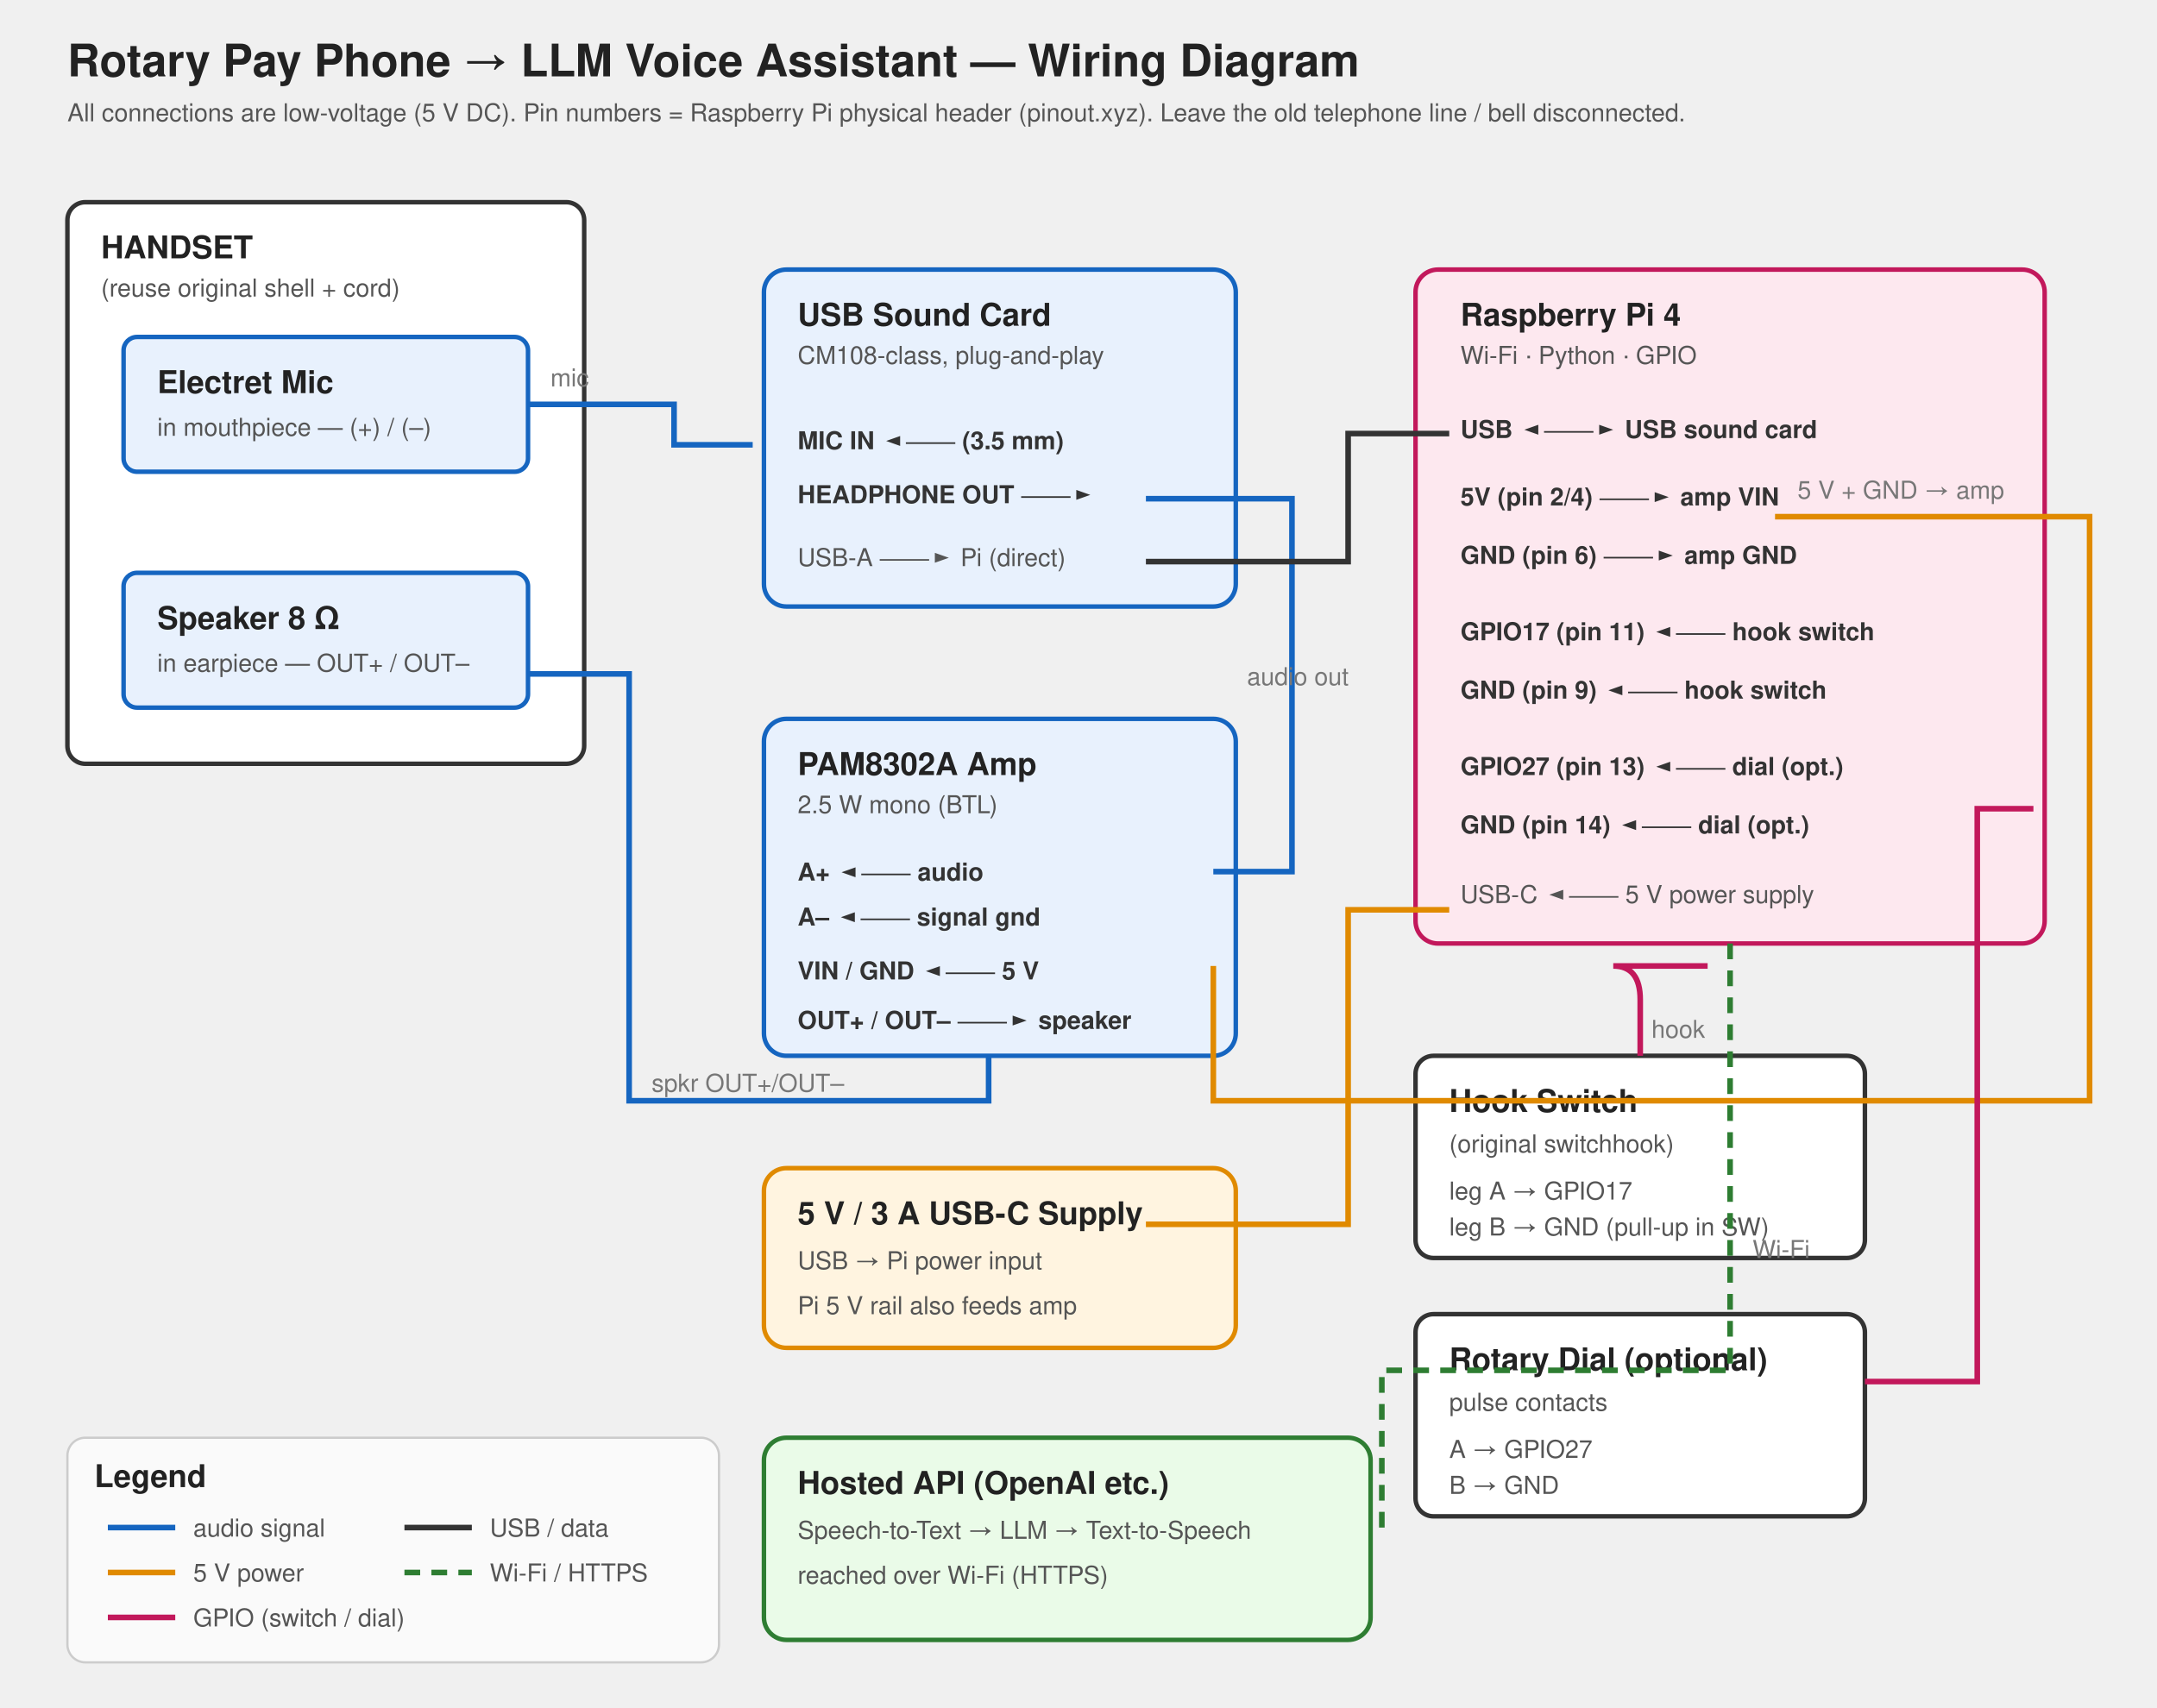
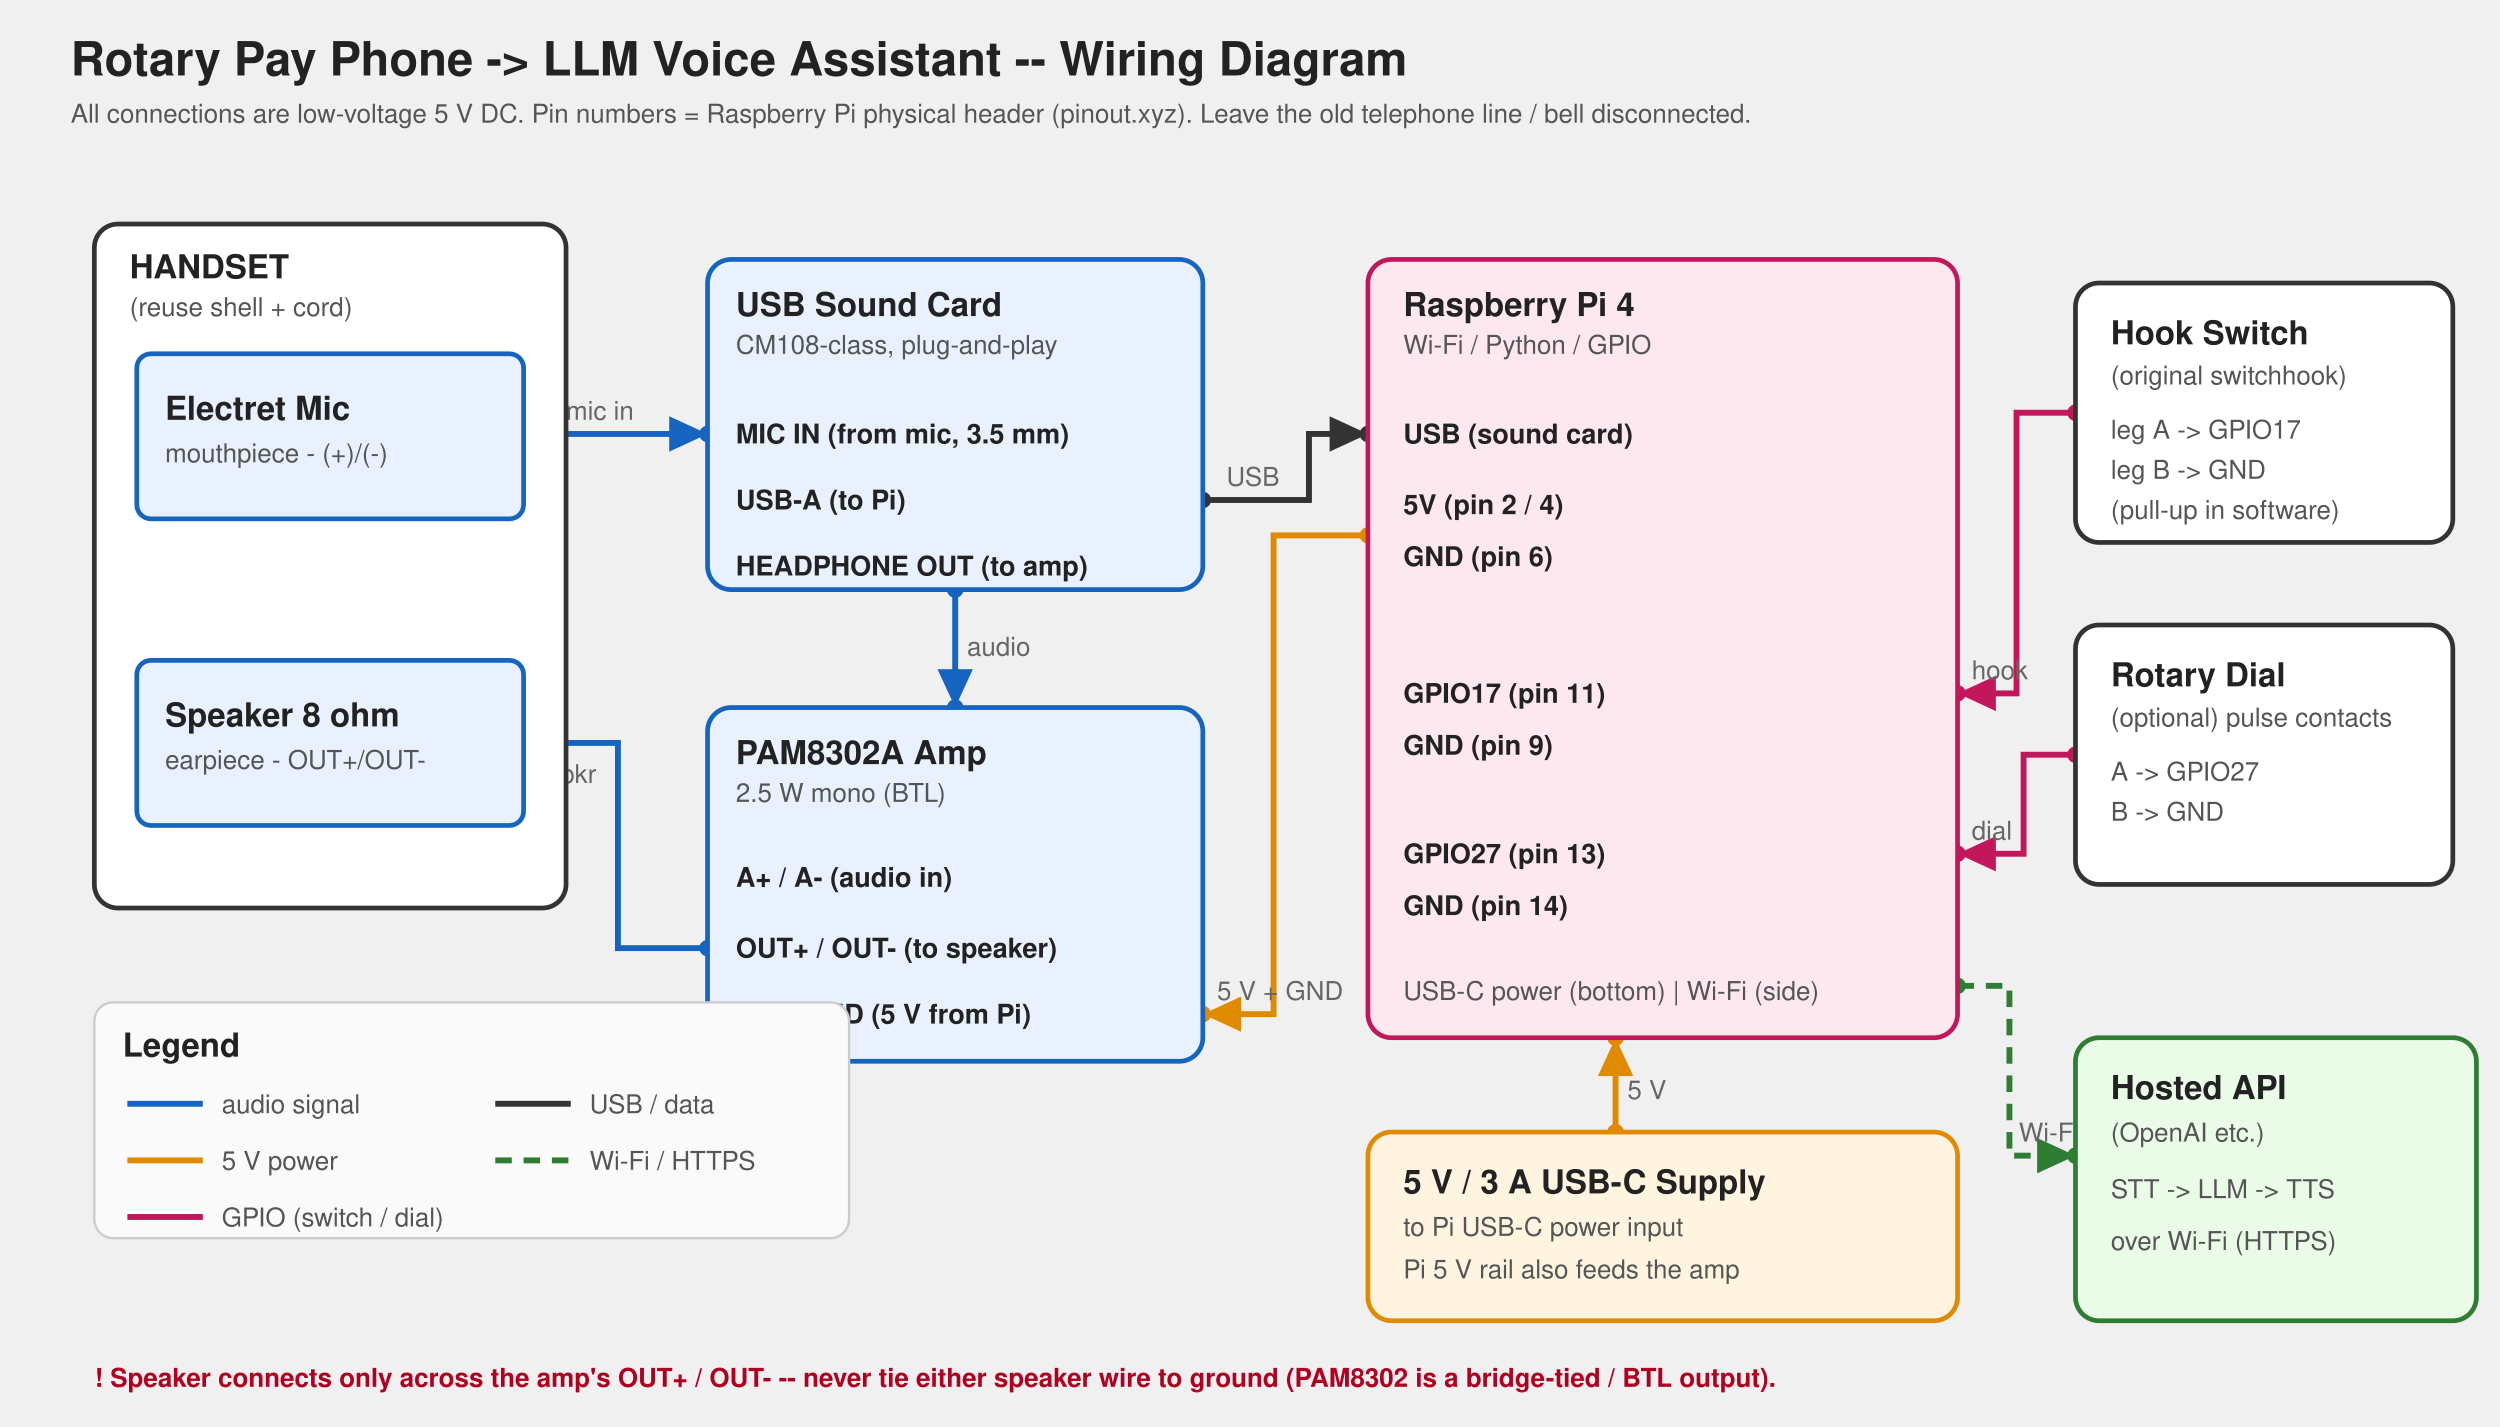
- <svg xmlns="http://www.w3.org/2000/svg" width="960" height="760" viewBox="0 0 960 760" font-family="Helvetica, Arial, sans-serif">
+ <svg xmlns="http://www.w3.org/2000/svg" width="1060" height="605" viewBox="0 0 1060 605" font-family="Helvetica, Arial, sans-serif">
+   <defs>
+     <marker id="arr-audio" markerWidth="9" markerHeight="9" refX="6.5" refY="3" orient="auto">
+       <path d="M0,0 L6.5,3 L0,6 Z" fill="#1565c0" />
+     </marker>
+     <marker id="arr-pwr" markerWidth="9" markerHeight="9" refX="6.5" refY="3" orient="auto">
+       <path d="M0,0 L6.5,3 L0,6 Z" fill="#e08a00" />
+     </marker>
+     <marker id="arr-gpio" markerWidth="9" markerHeight="9" refX="6.5" refY="3" orient="auto">
+       <path d="M0,0 L6.5,3 L0,6 Z" fill="#c2185b" />
+     </marker>
+     <marker id="arr-data" markerWidth="9" markerHeight="9" refX="6.5" refY="3" orient="auto">
+       <path d="M0,0 L6.5,3 L0,6 Z" fill="#333" />
+     </marker>
+     <marker id="arr-net" markerWidth="9" markerHeight="9" refX="6.5" refY="3" orient="auto">
+       <path d="M0,0 L6.5,3 L0,6 Z" fill="#2e7d32" />
+     </marker>
+   </defs>
  <style>
-     .box   { fill:#ffffff; stroke:#333; stroke-width:2; rx:8; }
+     .box   { fill:#ffffff; stroke:#333; stroke-width:2; }
    .pi    { fill:#fde8ef; stroke:#c2185b; stroke-width:2; }
    .audio { fill:#e8f1fd; stroke:#1565c0; stroke-width:2; }
    .power { fill:#fff4e0; stroke:#e08a00; stroke-width:2; }
    .cloud { fill:#eafbe8; stroke:#2e7d32; stroke-width:2; }
    .title { font-size:20px; font-weight:bold; fill:#222; }
    .lbl   { font-size:14px; font-weight:bold; fill:#222; }
    .sub   { font-size:11px; fill:#555; }
-     .pin   { font-size:11px; fill:#333; font-weight:bold; }
-     .wire  { stroke:#333; stroke-width:2.5; fill:none; }
+     .pin   { font-size:11.5px; fill:#222; font-weight:bold; }
    .waudio{ stroke:#1565c0; stroke-width:2.5; fill:none; }
    .wpwr  { stroke:#e08a00; stroke-width:2.5; fill:none; }
    .wgpio { stroke:#c2185b; stroke-width:2.5; fill:none; }
+     .wdata { stroke:#333;    stroke-width:2.5; fill:none; }
    .wnet  { stroke:#2e7d32; stroke-width:2.5; fill:none; stroke-dasharray:7 5; }
-     .note  { font-size:11px; fill:#777; }
+     .note  { font-size:11px; fill:#666; }
+     .warn  { font-size:11px; fill:#b00020; font-weight:bold; }
+     .da    { fill:#1565c0; } .dp { fill:#e08a00; } .dg { fill:#c2185b; } .dd { fill:#333; } .dn { fill:#2e7d32; }
  </style>
-   <text x="30" y="34" class="title">Rotary Pay Phone → LLM Voice Assistant — Wiring Diagram</text>
-   <text x="30" y="54" class="sub">All connections are low-voltage (5 V DC). Pin numbers = Raspberry Pi physical header (pinout.xyz). Leave the old telephone line / bell disconnected.</text>
-   <rect x="30" y="90" width="230" height="250" rx="10" class="box" />
-   <text x="45" y="115" class="lbl">HANDSET</text>
-   <text x="45" y="132" class="sub">(reuse original shell + cord)</text>
-   <rect x="55" y="150" width="180" height="60" rx="6" class="audio" />
-   <text x="70" y="175" class="lbl">Electret Mic</text>
-   <text x="70" y="194" class="sub">in mouthpiece — (+) / (–)</text>
-   <rect x="55" y="255" width="180" height="60" rx="6" class="audio" />
-   <text x="70" y="280" class="lbl">Speaker 8 Ω</text>
-   <text x="70" y="299" class="sub">in earpiece — OUT+ / OUT–</text>
-   <rect x="340" y="120" width="210" height="150" rx="10" class="audio" />
-   <text x="355" y="145" class="lbl">USB Sound Card</text>
-   <text x="355" y="162" class="sub">CM108-class, plug-and-play</text>
-   <text x="355" y="200" class="pin">MIC IN  ◄── (3.5 mm)</text>
-   <text x="355" y="224" class="pin">HEADPHONE OUT ──►</text>
-   <text x="355" y="252" class="sub">USB-A ──► Pi (direct)</text>
-   <rect x="340" y="320" width="210" height="150" rx="10" class="audio" />
-   <text x="355" y="345" class="lbl">PAM8302A Amp</text>
-   <text x="355" y="362" class="sub">2.5 W mono (BTL)</text>
-   <text x="355" y="392" class="pin">A+  ◄── audio</text>
-   <text x="355" y="412" class="pin">A–  ◄── signal gnd</text>
-   <text x="355" y="436" class="pin">VIN / GND ◄── 5 V</text>
-   <text x="355" y="458" class="pin">OUT+ / OUT– ──► speaker</text>
-   <rect x="630" y="120" width="280" height="300" rx="10" class="pi" />
-   <text x="650" y="145" class="lbl">Raspberry Pi 4</text>
-   <text x="650" y="162" class="sub">Wi-Fi · Python · GPIO</text>
-   <text x="650" y="195" class="pin">USB ◄──► USB sound card</text>
-   <text x="650" y="225" class="pin">5V  (pin 2/4) ──► amp VIN</text>
-   <text x="650" y="251" class="pin">GND (pin 6)   ──► amp GND</text>
-   <text x="650" y="285" class="pin">GPIO17 (pin 11) ◄── hook switch</text>
-   <text x="650" y="311" class="pin">GND   (pin 9)   ◄── hook switch</text>
-   <text x="650" y="345" class="pin">GPIO27 (pin 13) ◄── dial (opt.)</text>
-   <text x="650" y="371" class="pin">GND   (pin 14)  ◄── dial (opt.)</text>
-   <text x="650" y="402" class="sub">USB-C ◄── 5 V power supply</text>
-   <rect x="630" y="470" width="200" height="90" rx="10" class="box" />
-   <text x="645" y="495" class="lbl">Hook Switch</text>
-   <text x="645" y="513" class="sub">(original switchhook)</text>
-   <text x="645" y="534" class="sub">leg A → GPIO17</text>
-   <text x="645" y="550" class="sub">leg B → GND  (pull-up in SW)</text>
-   <rect x="630" y="585" width="200" height="90" rx="10" class="box" />
-   <text x="645" y="610" class="lbl">Rotary Dial (optional)</text>
-   <text x="645" y="628" class="sub">pulse contacts</text>
-   <text x="645" y="649" class="sub">A → GPIO27</text>
-   <text x="645" y="665" class="sub">B → GND</text>
-   <rect x="340" y="520" width="210" height="80" rx="10" class="power" />
-   <text x="355" y="545" class="lbl">5 V / 3 A USB-C Supply</text>
-   <text x="355" y="565" class="sub">USB → Pi power input</text>
-   <text x="355" y="585" class="sub">Pi 5 V rail also feeds amp</text>
-   <rect x="340" y="640" width="270" height="90" rx="10" class="cloud" />
-   <text x="355" y="665" class="lbl">Hosted API (OpenAI etc.)</text>
-   <text x="355" y="685" class="sub">Speech-to-Text → LLM → Text-to-Speech</text>
-   <text x="355" y="705" class="sub">reached over Wi-Fi (HTTPS)</text>
-   <path class="waudio" d="M235 180 H300 V198 H335" />
-   <text x="245" y="172" class="note">mic</text>
-   <path class="waudio" d="M510 222 H575 V388 H540" />
-   <text x="555" y="305" class="note">audio out</text>
-   <path class="waudio" d="M440 470 V490 H280 V300 H235" />
-   <text x="290" y="486" class="note">spkr OUT+/OUT–</text>
-   <path class="wire" d="M510 250 H600 V193 H645" />
-   <path class="wpwr" d="M790 230 H930 V490 H540 V430" />
-   <text x="800" y="222" class="note">5 V + GND → amp</text>
-   <path class="wgpio" d="M730 470 V445 Q730 430 718 430 H760" />
-   <text x="735" y="462" class="note">hook</text>
-   <path class="wgpio" d="M830 615 H880 V360 H905" />
-   <path class="wpwr" d="M510 545 H600 V405 H645" />
-   <path class="wnet" d="M770 420 V610 H615 V685" />
-   <text x="780" y="560" class="note">Wi-Fi</text>
-   <rect x="30" y="640" width="290" height="100" rx="8" fill="#fafafa" stroke="#ccc" />
-   <text x="42" y="662" class="lbl">Legend</text>
-   <line x1="48" y1="680" x2="78" y2="680" class="waudio" />
-   <text x="86" y="684" class="sub">audio signal</text>
-   <line x1="48" y1="700" x2="78" y2="700" class="wpwr" />
-   <text x="86" y="704" class="sub">5 V power</text>
-   <line x1="48" y1="720" x2="78" y2="720" class="wgpio" />
-   <text x="86" y="724" class="sub">GPIO (switch / dial)</text>
-   <line x1="180" y1="680" x2="210" y2="680" class="wire" />
-   <text x="218" y="684" class="sub">USB / data</text>
-   <line x1="180" y1="700" x2="210" y2="700" class="wnet" />
-   <text x="218" y="704" class="sub">Wi-Fi / HTTPS</text>
+   <text x="30" y="32" class="title">Rotary Pay Phone -&gt; LLM Voice Assistant -- Wiring Diagram</text>
+   <text x="30" y="52" class="sub">All connections are low-voltage 5 V DC. Pin numbers = Raspberry Pi physical header (pinout.xyz). Leave the old telephone line / bell disconnected.</text>
+   <path class="waudio" d="M222 184 H300" marker-end="url(#arr-audio)" />
+   <text x="240" y="178" class="note">mic in</text>
+   <path class="waudio" d="M405 250 V300" marker-end="url(#arr-audio)" />
+   <text x="410" y="278" class="note">audio</text>
+   <path class="waudio" d="M300 402 H262 V315 H222" marker-end="url(#arr-audio)" />
+   <text x="232" y="332" class="note">spkr</text>
+   <path class="wdata" d="M510 212 H555 V184 H580" marker-start="url(#arr-data)" marker-end="url(#arr-data)" />
+   <text x="520" y="206" class="note">USB</text>
+   <path class="wpwr" d="M580 227 H540 V430 H510" marker-end="url(#arr-pwr)" />
+   <text x="516" y="424" class="note">5 V + GND</text>
+   <path class="wpwr" d="M685 480 V440" marker-end="url(#arr-pwr)" />
+   <text x="690" y="466" class="note">5 V</text>
+   <path class="wgpio" d="M880 175 H855 V294 H830" marker-end="url(#arr-gpio)" />
+   <text x="836" y="288" class="note">hook</text>
+   <path class="wgpio" d="M880 320 H858 V362 H830" marker-end="url(#arr-gpio)" />
+   <text x="836" y="356" class="note">dial</text>
+   <path class="wnet" d="M830 418 H852 V490 H880" marker-start="url(#arr-net)" marker-end="url(#arr-net)" />
+   <text x="856" y="484" class="note">Wi-Fi</text>
+   <circle cx="222" cy="184" r="3.5" class="da" />
+   <circle cx="300" cy="184" r="3.5" class="da" />
+   <circle cx="405" cy="250" r="3.5" class="da" />
+   <circle cx="405" cy="300" r="3.5" class="da" />
+   <circle cx="300" cy="402" r="3.5" class="da" />
+   <circle cx="222" cy="315" r="3.5" class="da" />
+   <circle cx="510" cy="212" r="3.5" class="dd" />
+   <circle cx="580" cy="184" r="3.5" class="dd" />
+   <circle cx="580" cy="227" r="3.5" class="dp" />
+   <circle cx="510" cy="430" r="3.5" class="dp" />
+   <circle cx="685" cy="480" r="3.5" class="dp" />
+   <circle cx="685" cy="440" r="3.5" class="dp" />
+   <circle cx="880" cy="175" r="3.5" class="dg" />
+   <circle cx="830" cy="294" r="3.5" class="dg" />
+   <circle cx="880" cy="320" r="3.5" class="dg" />
+   <circle cx="830" cy="362" r="3.5" class="dg" />
+   <circle cx="830" cy="418" r="3.5" class="dn" />
+   <circle cx="880" cy="490" r="3.5" class="dn" />
+   <rect x="40" y="95" width="200" height="290" rx="10" class="box" />
+   <text x="55" y="118" class="lbl">HANDSET</text>
+   <text x="55" y="134" class="sub">(reuse shell + cord)</text>
+   <rect x="58" y="150" width="164" height="70" rx="6" class="audio" />
+   <text x="70" y="178" class="lbl">Electret Mic</text>
+   <text x="70" y="196" class="sub">mouthpiece - (+)/(-)</text>
+   <rect x="58" y="280" width="164" height="70" rx="6" class="audio" />
+   <text x="70" y="308" class="lbl">Speaker 8 ohm</text>
+   <text x="70" y="326" class="sub">earpiece - OUT+/OUT-</text>
+   <rect x="300" y="110" width="210" height="140" rx="10" class="audio" />
+   <text x="312" y="134" class="lbl">USB Sound Card</text>
+   <text x="312" y="150" class="sub">CM108-class, plug-and-play</text>
+   <text x="312" y="188" class="pin">MIC IN  (from mic, 3.5 mm)</text>
+   <text x="312" y="216" class="pin">USB-A  (to Pi)</text>
+   <text x="312" y="244" class="pin">HEADPHONE OUT  (to amp)</text>
+   <rect x="300" y="300" width="210" height="150" rx="10" class="audio" />
+   <text x="312" y="324" class="lbl">PAM8302A Amp</text>
+   <text x="312" y="340" class="sub">2.5 W mono (BTL)</text>
+   <text x="312" y="376" class="pin">A+ / A-  (audio in)</text>
+   <text x="312" y="406" class="pin">OUT+ / OUT-  (to speaker)</text>
+   <text x="312" y="434" class="pin">VIN / GND  (5 V from Pi)</text>
+   <rect x="580" y="110" width="250" height="330" rx="10" class="pi" />
+   <text x="595" y="134" class="lbl">Raspberry Pi 4</text>
+   <text x="595" y="150" class="sub">Wi-Fi / Python / GPIO</text>
+   <text x="595" y="188" class="pin">USB  (sound card)</text>
+   <text x="595" y="218" class="pin">5V   (pin 2 / 4)</text>
+   <text x="595" y="240" class="pin">GND  (pin 6)</text>
+   <text x="595" y="298" class="pin">GPIO17 (pin 11)</text>
+   <text x="595" y="320" class="pin">GND    (pin 9)</text>
+   <text x="595" y="366" class="pin">GPIO27 (pin 13)</text>
+   <text x="595" y="388" class="pin">GND    (pin 14)</text>
+   <text x="595" y="424" class="sub">USB-C power (bottom)   |   Wi-Fi (side)</text>
+   <rect x="880" y="120" width="160" height="110" rx="10" class="box" />
+   <text x="895" y="146" class="lbl">Hook Switch</text>
+   <text x="895" y="163" class="sub">(original switchhook)</text>
+   <text x="895" y="186" class="sub">leg A -&gt; GPIO17</text>
+   <text x="895" y="203" class="sub">leg B -&gt; GND</text>
+   <text x="895" y="220" class="sub">(pull-up in software)</text>
+   <rect x="880" y="265" width="160" height="110" rx="10" class="box" />
+   <text x="895" y="291" class="lbl">Rotary Dial</text>
+   <text x="895" y="308" class="sub">(optional) pulse contacts</text>
+   <text x="895" y="331" class="sub">A -&gt; GPIO27</text>
+   <text x="895" y="348" class="sub">B -&gt; GND</text>
+   <rect x="580" y="480" width="250" height="80" rx="10" class="power" />
+   <text x="595" y="506" class="lbl">5 V / 3 A USB-C Supply</text>
+   <text x="595" y="524" class="sub">to Pi USB-C power input</text>
+   <text x="595" y="542" class="sub">Pi 5 V rail also feeds the amp</text>
+   <rect x="880" y="440" width="170" height="120" rx="10" class="cloud" />
+   <text x="895" y="466" class="lbl">Hosted API</text>
+   <text x="895" y="484" class="sub">(OpenAI etc.)</text>
+   <text x="895" y="508" class="sub">STT -&gt; LLM -&gt; TTS</text>
+   <text x="895" y="530" class="sub">over Wi-Fi (HTTPS)</text>
+   <rect x="40" y="425" width="320" height="100" rx="8" fill="#fafafa" stroke="#ccc" />
+   <text x="52" y="448" class="lbl">Legend</text>
+   <line x1="54" y1="468" x2="86" y2="468" class="waudio" />
+   <text x="94" y="472" class="sub">audio signal</text>
+   <line x1="54" y1="492" x2="86" y2="492" class="wpwr" />
+   <text x="94" y="496" class="sub">5 V power</text>
+   <line x1="54" y1="516" x2="86" y2="516" class="wgpio" />
+   <text x="94" y="520" class="sub">GPIO (switch / dial)</text>
+   <line x1="210" y1="468" x2="242" y2="468" class="wdata" />
+   <text x="250" y="472" class="sub">USB / data</text>
+   <line x1="210" y1="492" x2="242" y2="492" class="wnet" />
+   <text x="250" y="496" class="sub">Wi-Fi / HTTPS</text>
+   <text x="40" y="588" class="warn">! Speaker connects only across the amp's OUT+ / OUT- -- never tie either speaker wire to ground (PAM8302 is a bridge-tied / BTL output).</text>
</svg>
